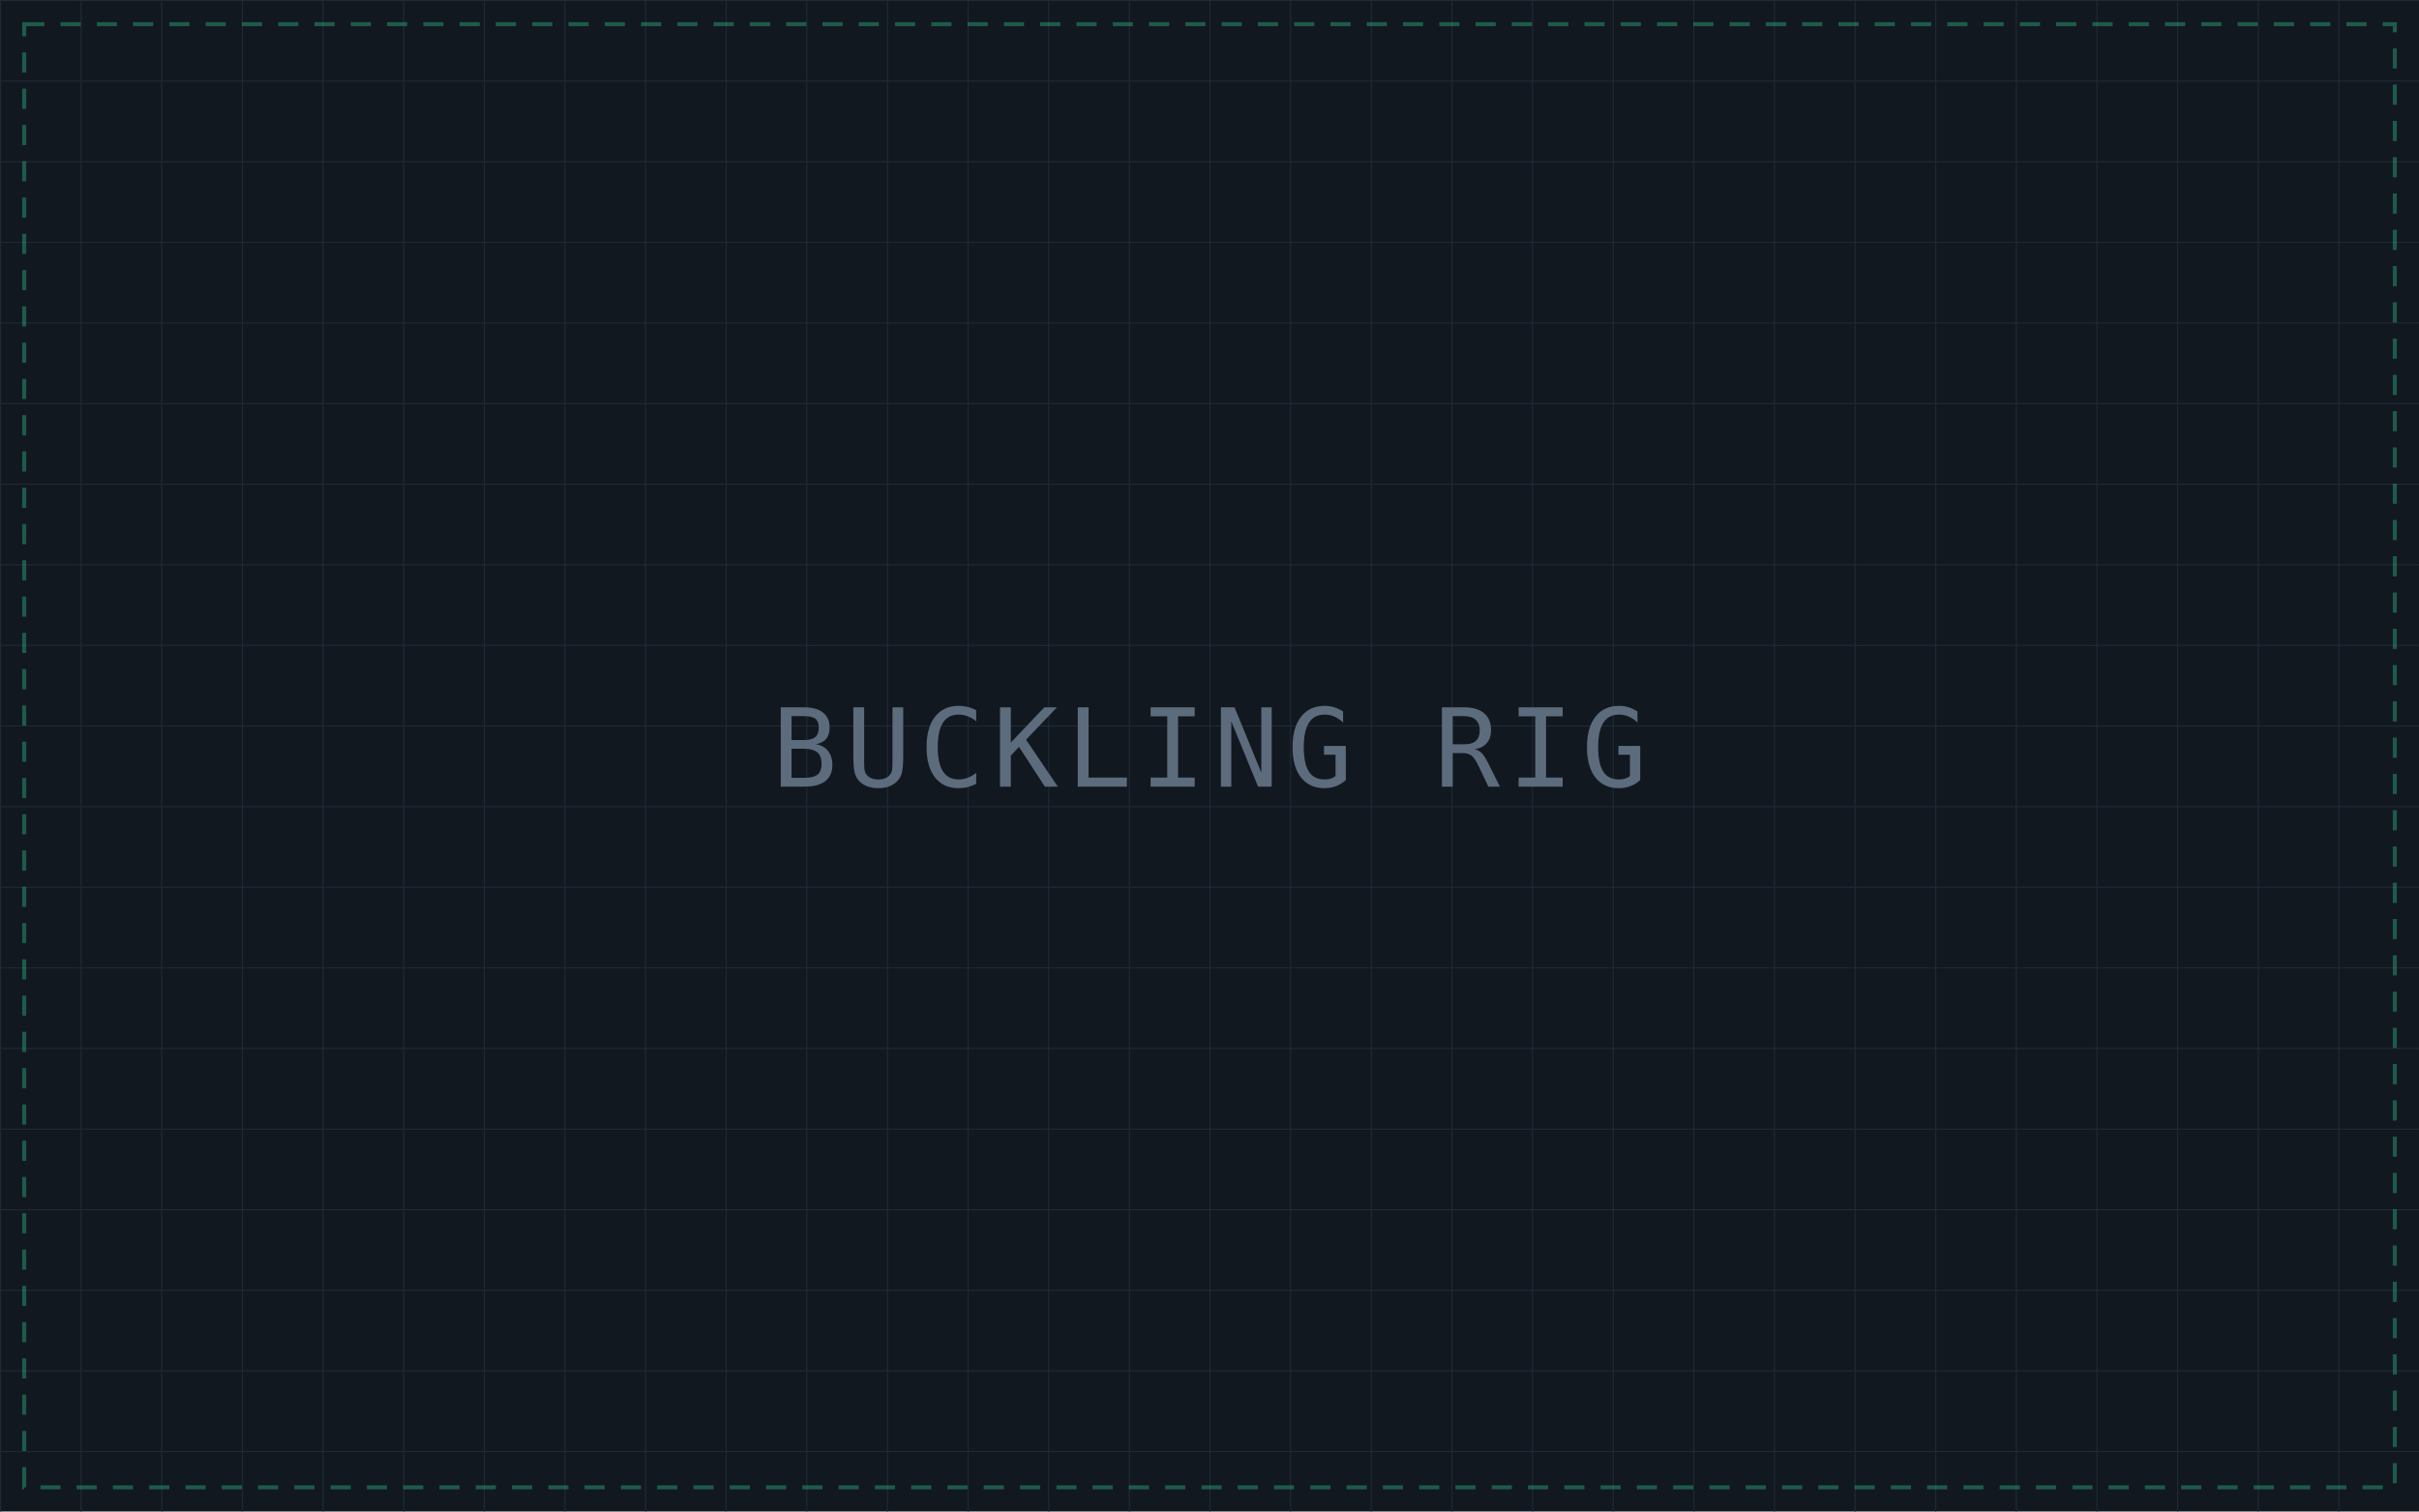
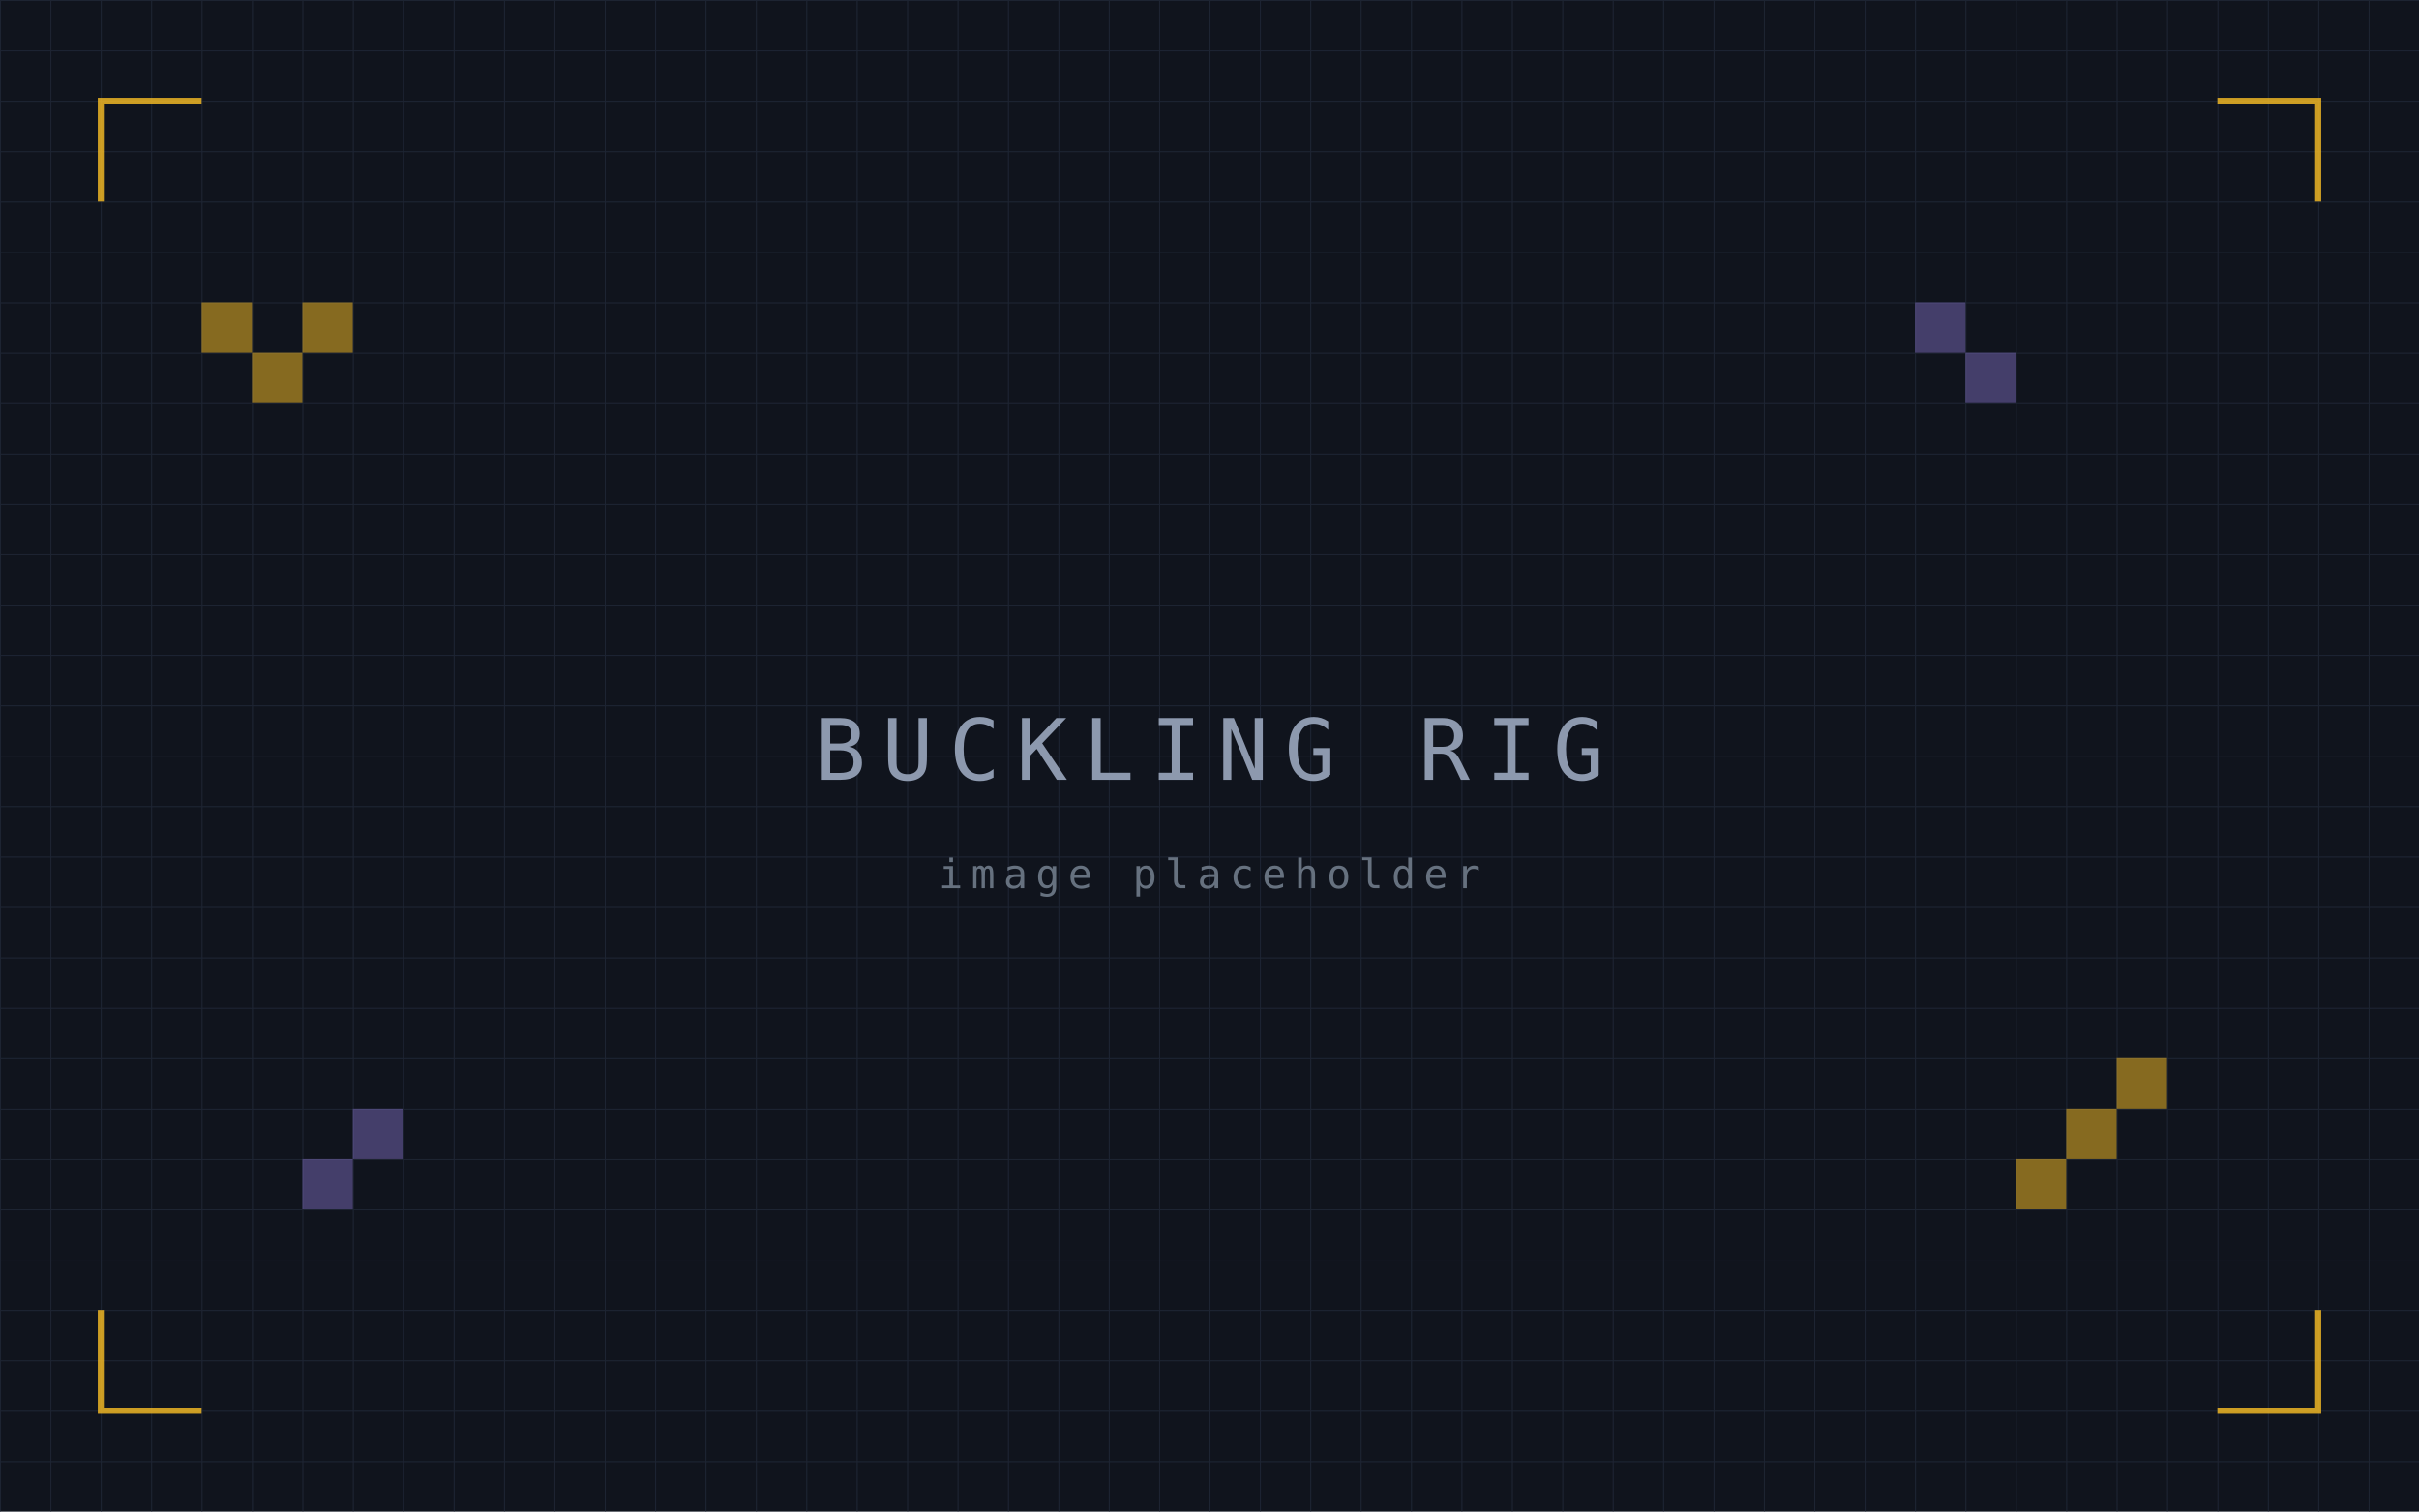
- <svg xmlns="http://www.w3.org/2000/svg" viewBox="0 0 1200 750" width="1200" height="750" role="img" aria-label="BUCKLING RIG placeholder">
+ <svg xmlns="http://www.w3.org/2000/svg" viewBox="0 0 1200 750" width="1200" height="750" role="img" aria-label="BUCKLING RIG placeholder artwork">
  <defs>
-     <pattern id="g" width="40" height="40" patternUnits="userSpaceOnUse">
-       <path d="M40 0H0V40" fill="none" stroke="#1E2A36" stroke-width="1" />
+     <pattern id="p" width="25" height="25" patternUnits="userSpaceOnUse">
+       <path d="M25 0H0V25" fill="none" stroke="#1D2432" stroke-width="1" />
    </pattern>
  </defs>
-   <rect width="1200" height="750" fill="#121820" />
-   <rect width="1200" height="750" fill="url(#g)" />
-   <rect x="12" y="12" width="1176" height="726" fill="none" stroke="#34D399" stroke-opacity="0.35" stroke-width="2" stroke-dasharray="10 8" />
-   <text x="50%" y="50%" fill="#5C6C7C" font-family="ui-monospace,Menlo,Consolas,monospace" font-size="54" letter-spacing="4" text-anchor="middle" dominant-baseline="middle">BUCKLING RIG</text>
+   <rect width="1200" height="750" fill="#10141D" />
+   <rect width="1200" height="750" fill="url(#p)" />
+   <g fill="#FBBF24" opacity="0.5">
+     <rect x="100" y="150" width="25" height="25" />
+     <rect x="125" y="175" width="25" height="25" />
+     <rect x="150" y="150" width="25" height="25" />
+     <rect x="1025" y="550" width="25" height="25" />
+     <rect x="1050" y="525" width="25" height="25" />
+     <rect x="1000" y="575" width="25" height="25" />
+   </g>
+   <g fill="#A78BFA" opacity="0.35">
+     <rect x="950" y="150" width="25" height="25" />
+     <rect x="975" y="175" width="25" height="25" />
+     <rect x="150" y="575" width="25" height="25" />
+     <rect x="175" y="550" width="25" height="25" />
+   </g>
+   <g stroke="#FBBF24" stroke-width="3" fill="none" opacity="0.8">
+     <path d="M50 100V50h50" />
+     <path d="M1100 50h50v50" />
+     <path d="M1150 650v50h-50" />
+     <path d="M100 700H50v-50" />
+   </g>
+   <text x="600" y="375" fill="#8D99AE" font-family="ui-monospace,Menlo,Consolas,monospace" font-size="42" letter-spacing="8" text-anchor="middle" dominant-baseline="middle">BUCKLING RIG</text>
+   <text x="600" y="435" fill="#66717F" font-family="ui-monospace,Menlo,Consolas,monospace" font-size="20" letter-spacing="4" text-anchor="middle" dominant-baseline="middle">image placeholder</text>
</svg>
